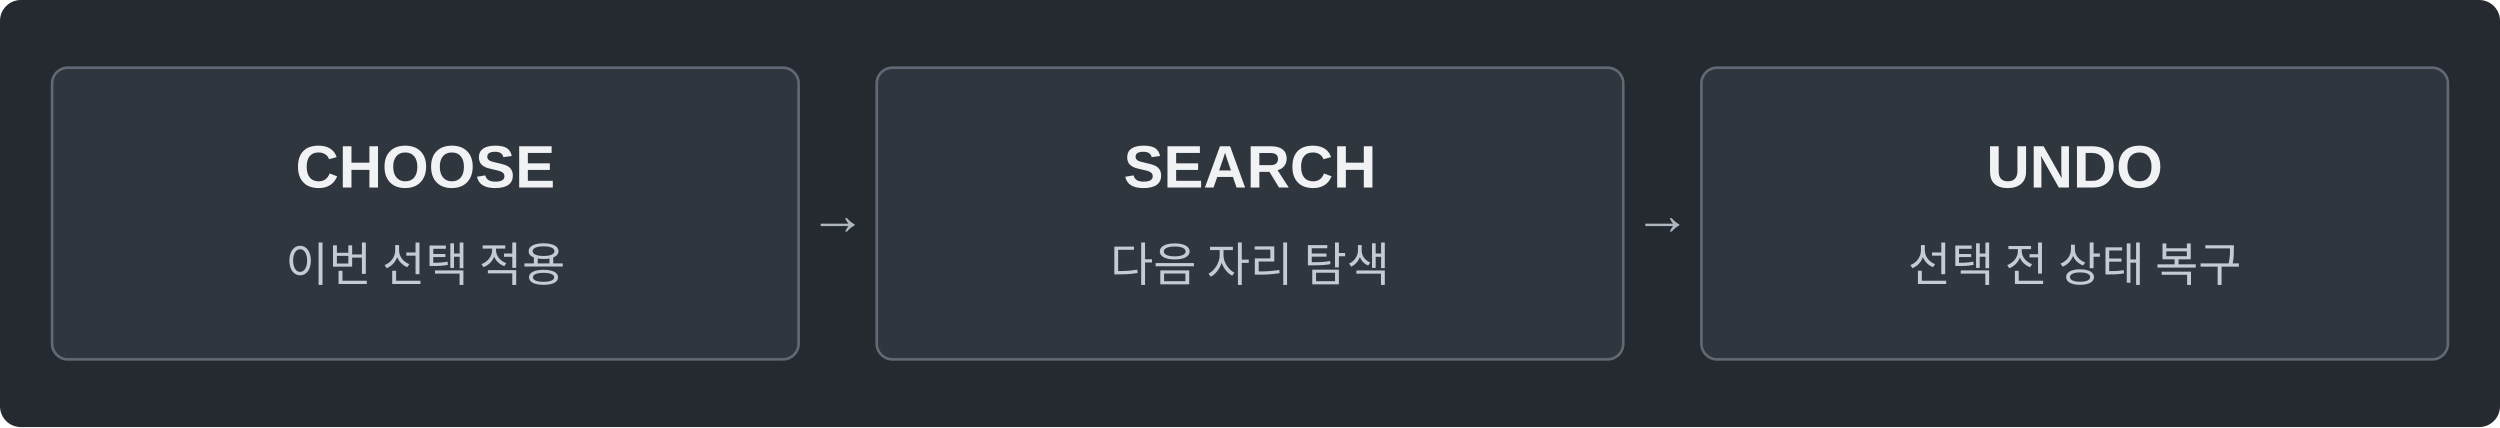
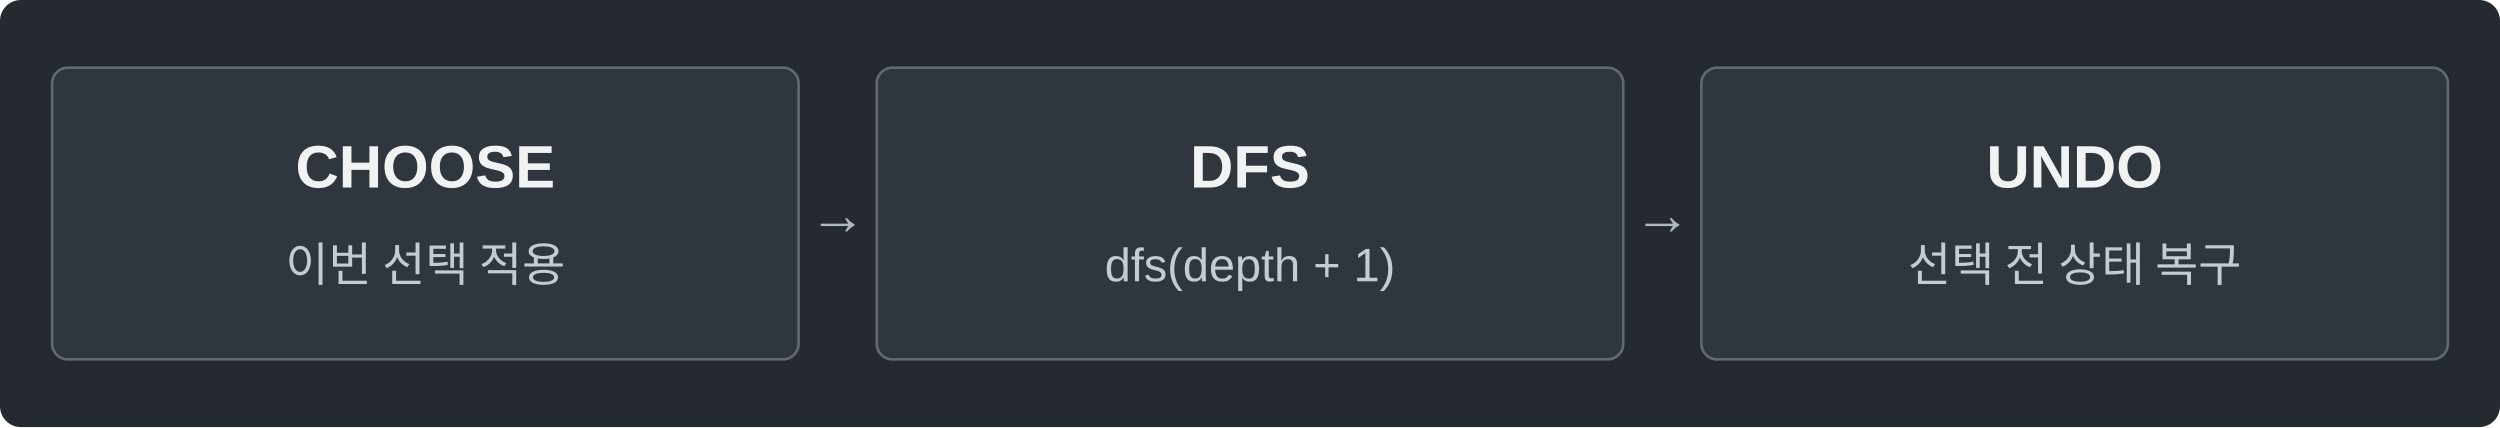
<svg xmlns="http://www.w3.org/2000/svg" width="960" height="164" viewBox="0 0 960 164">
  <rect width="960" height="164" rx="8" fill="#252a31" />
  <rect x="20.0" y="26" width="286.667" height="112" rx="6" fill="#30363e" stroke="#626974" />
  <text x="163.333" y="72" text-anchor="middle" font-family="Arial, sans-serif" font-size="23" font-weight="600" fill="#f1f2f4">CHOOSE</text>
  <text x="163.333" y="108" text-anchor="middle" font-family="Arial, sans-serif" font-size="18" fill="#c5cbd3">이번 선택 적용</text>
  <text x="321.667" y="90" text-anchor="middle" font-family="Arial" font-size="22" fill="#aeb6c0">→</text>
  <rect x="336.667" y="26" width="286.667" height="112" rx="6" fill="#30363e" stroke="#626974" />
-   <text x="480.0" y="72" text-anchor="middle" font-family="Arial, sans-serif" font-size="23" font-weight="600" fill="#f1f2f4">SEARCH</text>
-   <text x="480.0" y="108" text-anchor="middle" font-family="Arial, sans-serif" font-size="18" fill="#c5cbd3">다음 자리 탐색</text>
+   <text x="480.0" y="72" text-anchor="middle" font-family="Arial, sans-serif" font-size="23" font-weight="600" fill="#f1f2f4">DFS</text>
+   <text x="480.0" y="108" text-anchor="middle" font-family="Arial, sans-serif" font-size="18" fill="#c5cbd3">dfs(depth + 1)</text>
  <text x="638.333" y="90" text-anchor="middle" font-family="Arial" font-size="22" fill="#aeb6c0">→</text>
  <rect x="653.333" y="26" width="286.667" height="112" rx="6" fill="#30363e" stroke="#626974" />
  <text x="796.667" y="72" text-anchor="middle" font-family="Arial, sans-serif" font-size="23" font-weight="600" fill="#f1f2f4">UNDO</text>
  <text x="796.667" y="108" text-anchor="middle" font-family="Arial, sans-serif" font-size="18" fill="#c5cbd3">선택 전 상태 복구</text>
</svg>
